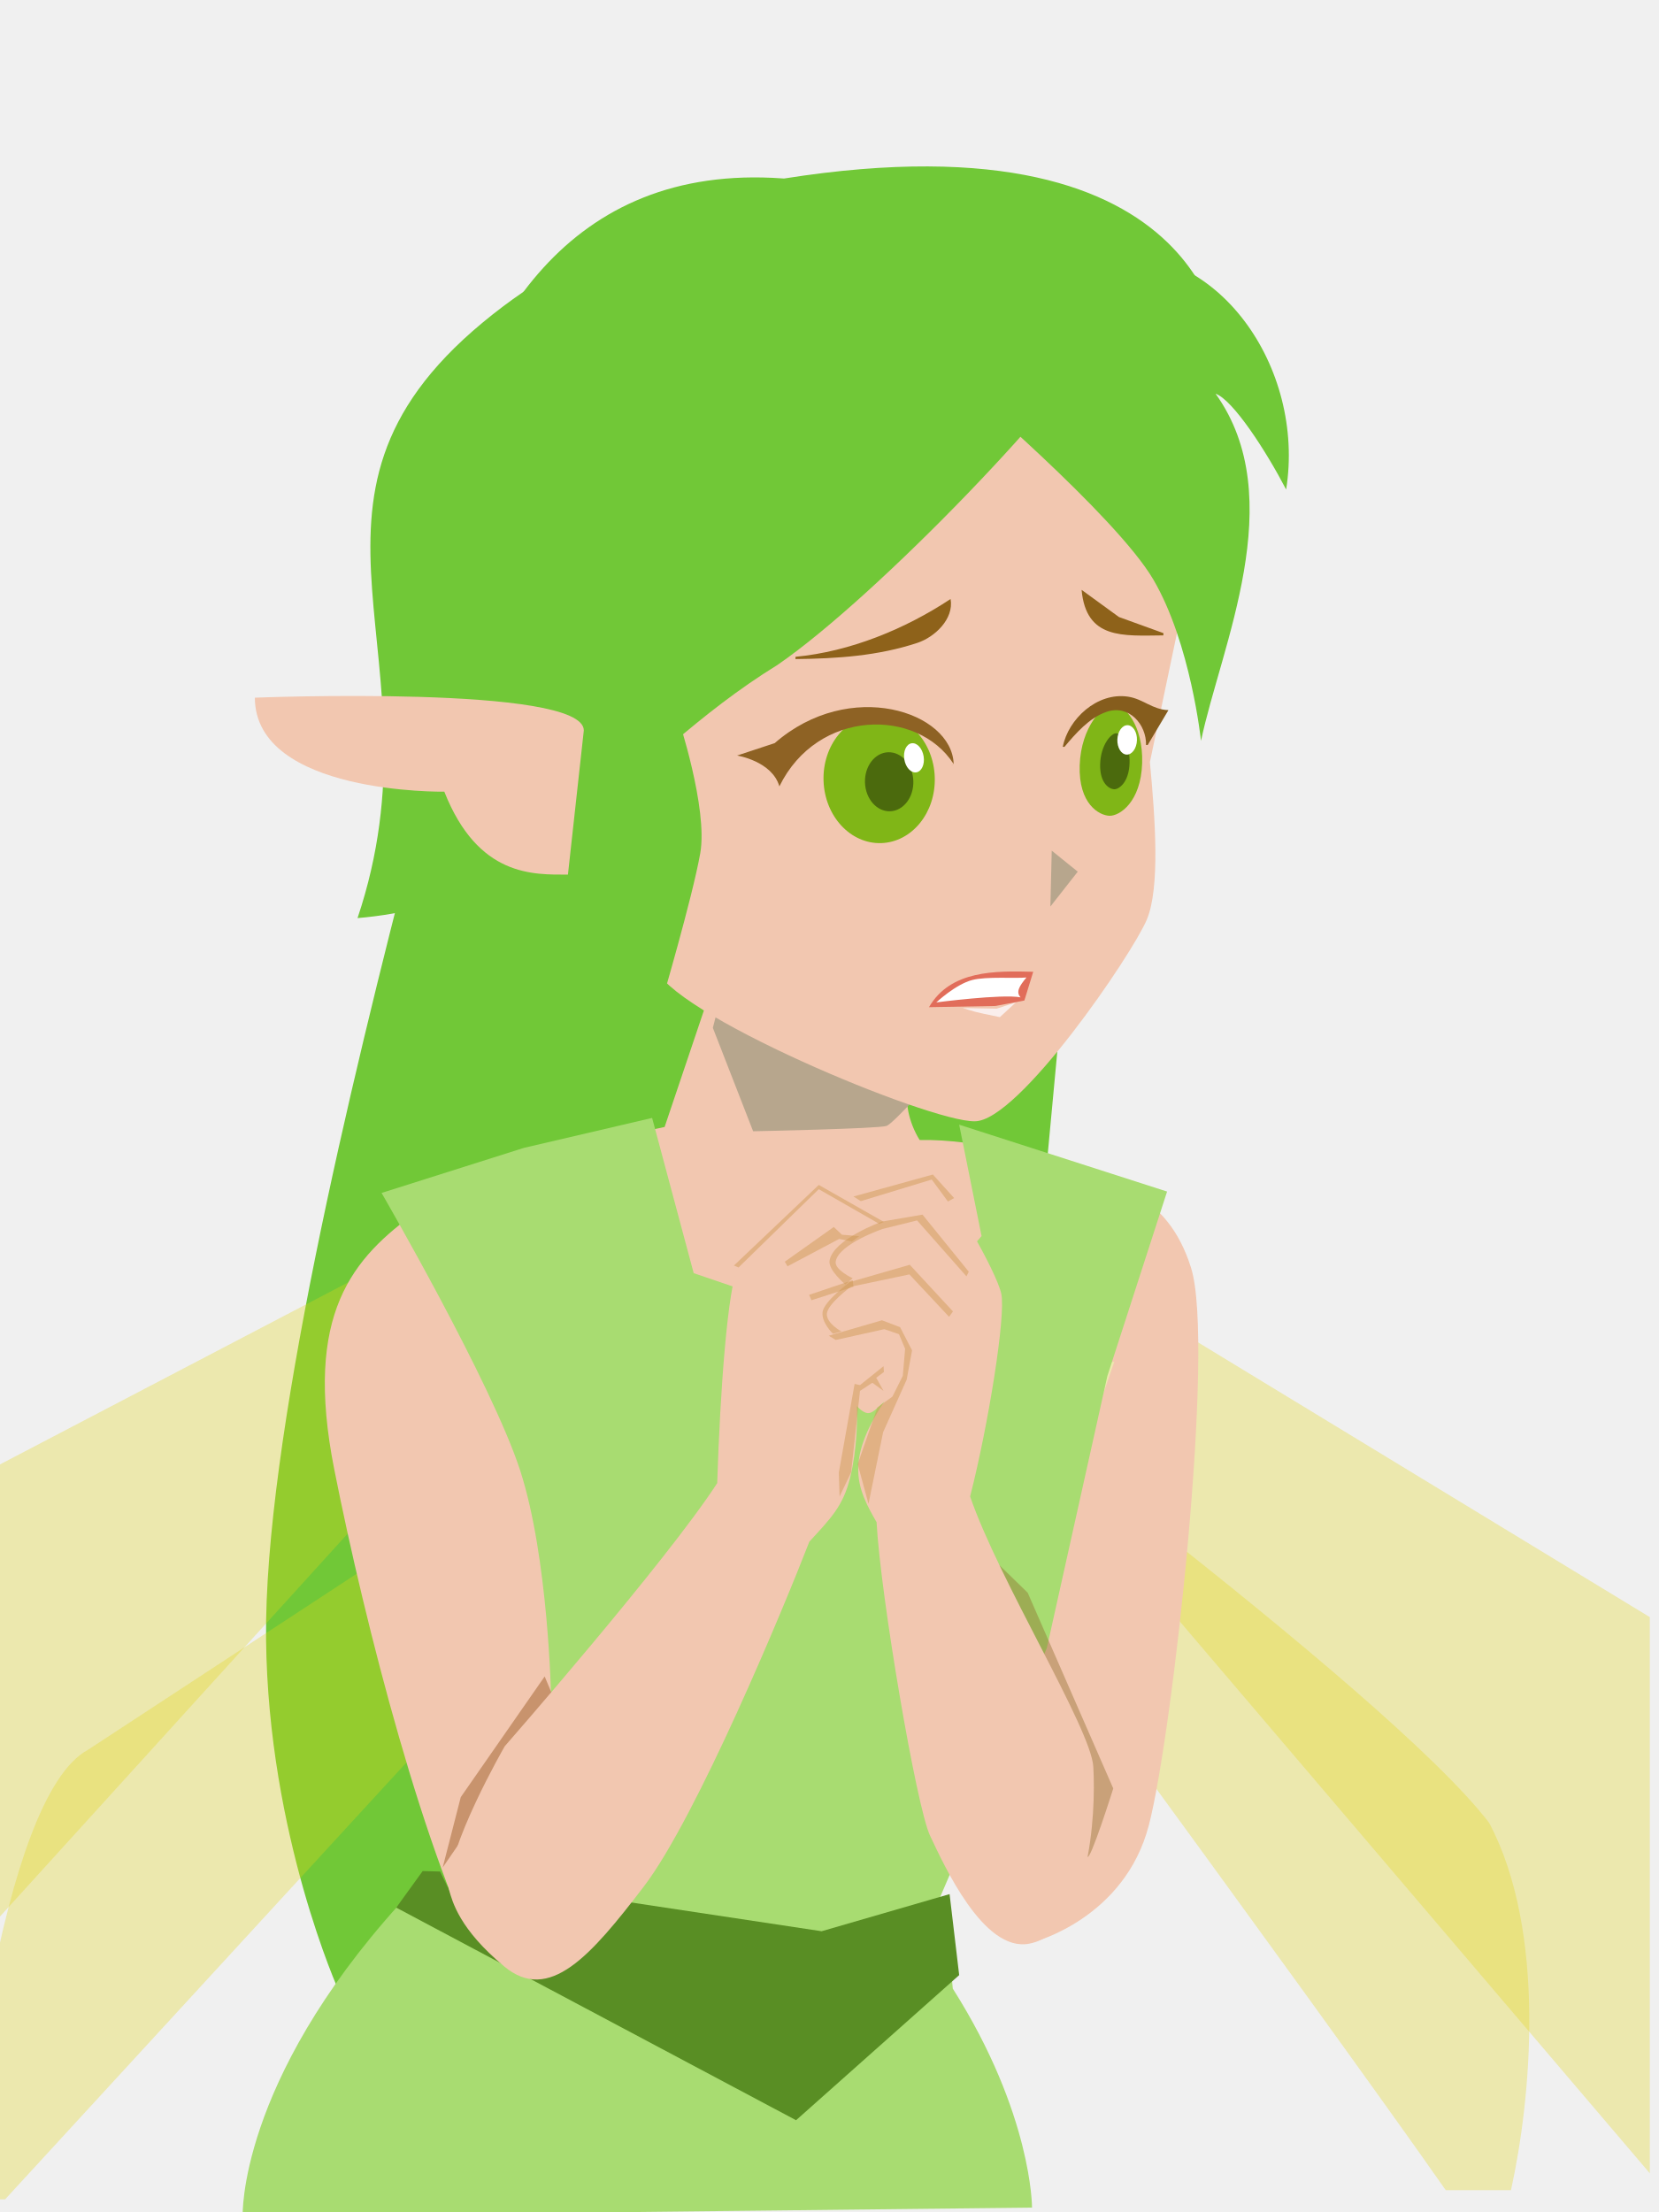
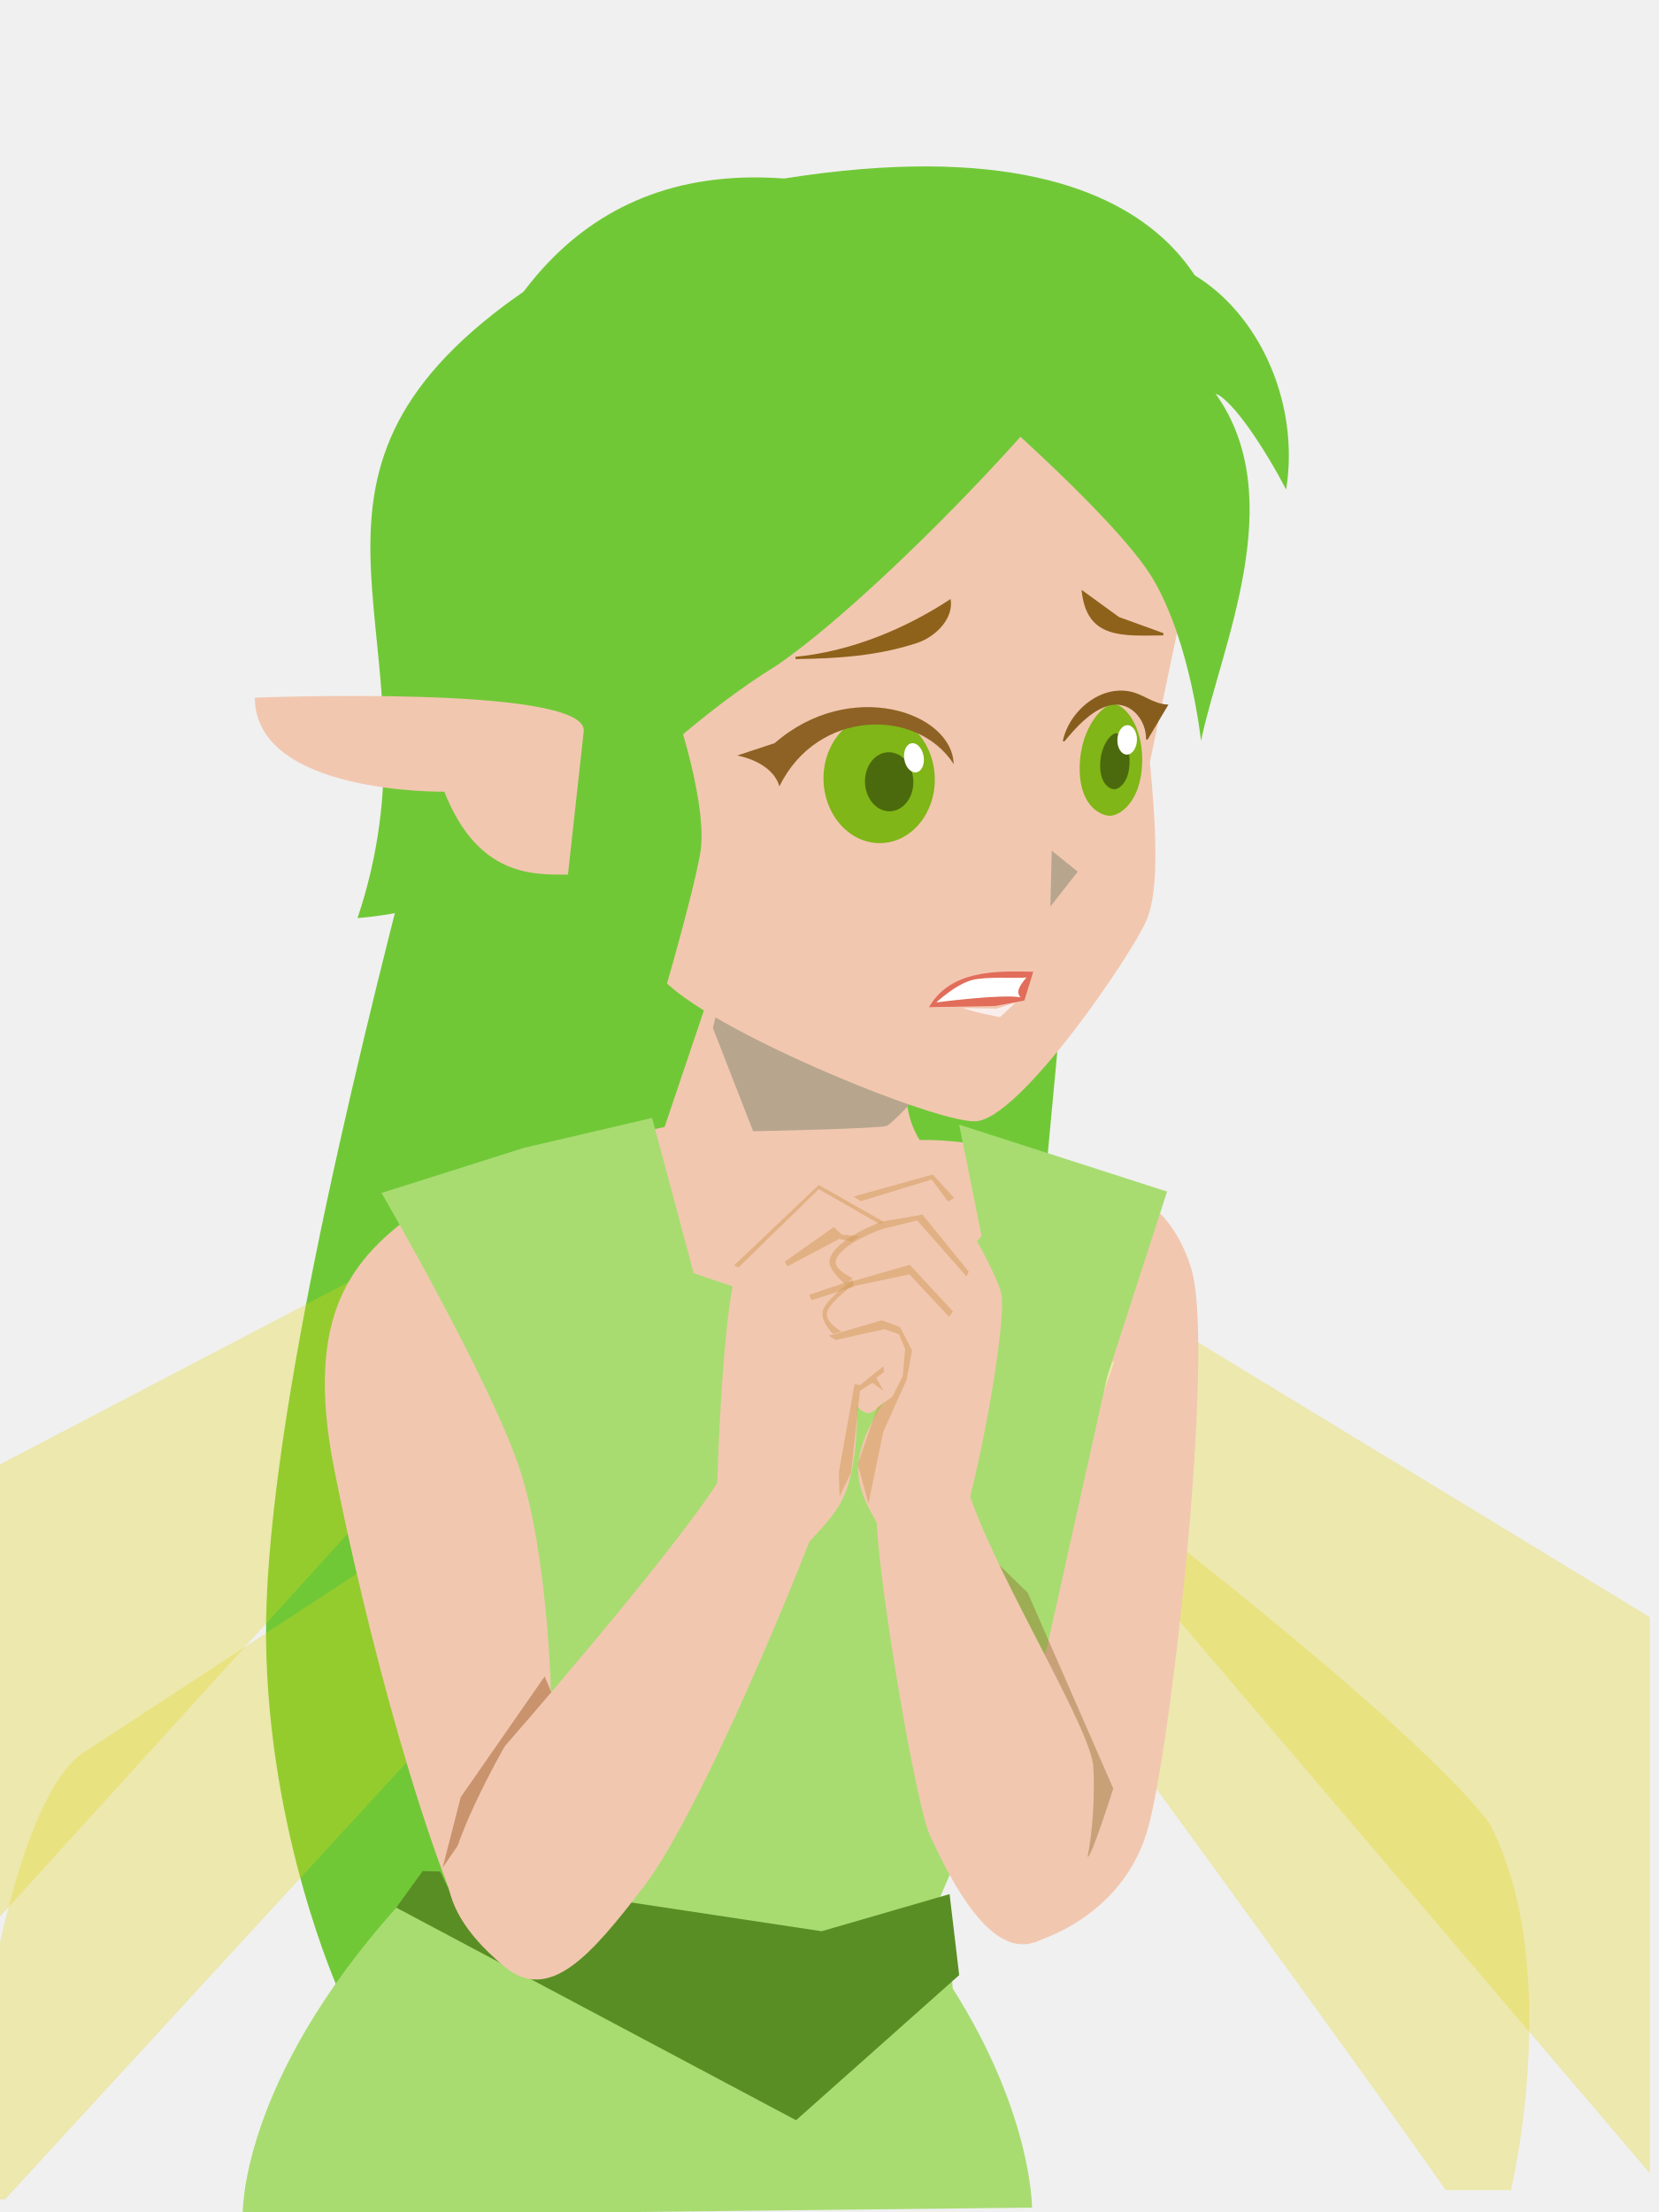
<svg xmlns="http://www.w3.org/2000/svg" width="600" height="800" version="1.1" viewBox="0 0 159 212" id="svg29" xml:space="preserve">
  <defs id="defs29" />
  <path d="m75 17.1c-41.3-2.96-35.2 62.8-35.2 62.8-6.3 24.2-14.5 58.4-14.3 77.2s7.01 33.8 7.01 33.8l30.5-9.49 23.5 10.5 13.7-79.1 5.93-63.5 11.1-15.1s-0.366-23.7-42.1-17.1z" fill="#71c837" id="path1" />
  <g fill="#e1d31c" fill-opacity="0.312" stroke-width="0.265" id="g4" transform="translate(-0.8414185,-1.613189)">
    <path d="m 90.5,115 -3.34,10.6 71.8,84.3 V 156.6 L 90.56,115 Z" id="path2" />
    <path d="m 86.7,129 -0.596,9.12 c 0,0 40.5,55.1 53.3,73.4 h 6.25 c 1.93,-8.72 3.44,-24.8 -2.09,-35.2 -9.75,-12.8 -57,-47.4 -57,-47.4 z" id="path3" />
    <path d="M 64.7,133 9.3,169.3 c -4.29,2.29 -7.31,12.3 -9.35,22.7 v 20.4 h 1.38 l 63.3,-68.9 -0.197,-10.8 z" id="path4" />
  </g>
  <path d="m 60.241,108.854 -60.882,31.832 v 43.7 l 65.2,-71.8 c -1.945,-0.916 -3.146,-2.032 -4.318,-3.732 z" fill="#e1d31c" fill-opacity="0.312" stroke-width="0.265" id="path6" />
  <path style="fill:#f2c7b0;fill-opacity:1;stroke:none;stroke-width:0.115;stroke-dasharray:none" d="m 110.11,174.923 c 2.313,-8.94 6.357,-45.984 4.046,-53.399 -2.312,-7.415 -7.74,-7.929 -10.485,-9.178 -2.745,-1.249 -9.937,-3.191 -15.534,-3.087 -2.258,-3.696 -0.787,-7.231 -0.787,-7.231 l -18.306,-9.874 -5.347,15.857 c 0,0 -17.443,3.607 -23.668,8.069 -6.224,4.462 -10.957,9.802 -7.991,24.761 2.966,14.959 8.757,37.454 14.549,48.15 9.346,-7.075 10.964,-19.145 10.964,-19.145 0,0 -4.252,-21.828 -6.688,-30.771 5.37,-5.646 26.316,-4.57 26.316,-4.57 l 29.619,-4.008 -3.329,9.659 -4.908,25.583 0.543,20.373 c 0,0 8.691,-2.249 11.004,-11.189 z" id="path35696-3-5" />
  <path style="fill:#a8dc71;fill-opacity:1;stroke:none;stroke-width:0.119;stroke-dasharray:none" d="m 91.928,107.791 2.146,10.673 -8.583,10.026 -19.006,-6.469 -3.985,-14.878 -12.304,2.875 -13.626,4.315 c 0,0 10.569,18.232 13.28,26.587 2.712,8.355 2.966,21.721 2.966,21.721 0,0 -3.715,11.3 -8.196,17.43 -1.983,2.713 -4.77,0.231 -6.337,2.431 -15.502,17.161 -15.027,29.914 -15.027,29.914 l 75.655,-0.836 c 0,0 0.032,-8.959 -7.596,-20.992 -0.415,-5.238 -1.226,-8.733 -1.226,-8.733 l 10.239,-23.898 5.798,-26.058 5.728,-17.7 z" id="path35702-1" />
  <path style="fill:#8d6a2a;fill-opacity:0.41;stroke:none;stroke-width:0.119;stroke-dasharray:none;stroke-opacity:0.526" d="m 94.513,148.77 3.983,3.879 8.2,18.759 c 0,0 -2.256,7.166 -2.486,6.519 -0.23,-0.647 -9.697,-29.157 -9.697,-29.157 z" id="path35705" />
  <path style="fill:#cf9854;fill-opacity:0.479;stroke:none;stroke-width:0.119;stroke-dasharray:none" d="M 95.441,129.022 Z" id="path35691-1" />
  <path style="fill:#975520;fill-opacity:0.459;stroke:none;stroke-width:0.119;stroke-dasharray:none;stroke-opacity:0.526" d="m 52.202,160.672 -8.042,11.567 -1.731,6.742 10.837,-15.766 z" id="path35706" />
  <g fill="none" stroke-linecap="round" stroke-linejoin="round" id="g11">
    <circle r="0" stroke="#c53822" stroke-width="2.26" style="paint-order:stroke markers fill" id="circle6" />
    <g stroke="#924019" id="g9">
      <circle r="0" stroke-width="1.29" style="paint-order:stroke markers fill" id="circle7" />
      <circle transform="scale(1,-1)" r="0" stroke-width="3.6" style="paint-order:stroke markers fill" id="circle8" />
      <circle transform="scale(1,-1)" r="0" stroke-width="3.6" style="paint-order:stroke markers fill" id="circle9" />
    </g>
    <circle transform="scale(1,-1)" r="0" stroke="#4d4320" stroke-width="4.38" style="paint-order:stroke markers fill" id="circle10" />
    <circle transform="scale(1,-1)" r="0" stroke="#4d4320" stroke-width="3.52" style="paint-order:stroke markers fill" id="circle11" />
  </g>
  <path d="m70.3 90.8-1.98 7.71 3.86 9.91s12.1-0.238 12.8-0.516 4.57-4.65 4.57-4.65l-0.215-7.2z" fill="#b7a68d" id="path13" />
  <path d="m 114.418,52.97 -4.21,20.069 c 0.515,5.507 0.981,12.036 -0.296,15.097 -1.37,3.284 -12.275,19.34 -16.492,19.329 -4.358,0.079 -29.679,-10.471 -30.689,-14.917 0,0 -21.115,-11.72 -24.331,-22.634 -3.216,-10.915 -1.733,-48.586 35.871,-47.416 37.604,1.188 37.064,32.77 37.064,32.77 z" fill="#f2c7b0" id="path14" style="stroke-width:1.027" />
  <path d="m 109.463,73.165 c -0.121,3.716 -2.168,5.054 -3.137,5.02 -0.968,-0.034 -2.969,-1.115 -2.847,-4.836 0.121,-3.716 2.291,-5.91 3.26,-5.876 0.968,0.034 2.846,1.965 2.725,5.681 z" fill="#80b617" stroke-width="1.525" id="path15" />
  <path d="m 108.259,73.125 c -0.056,1.864 -1.02,2.536 -1.478,2.519 -0.456,-0.017 -1.396,-0.561 -1.34,-2.423 0.056,-1.864 1.078,-2.961 1.533,-2.944 0.456,0.017 1.341,0.988 1.285,2.849 z" fill="#4b6a0d" stroke-width="0.742" id="path16" />
  <path d="m 100.799,81.526 2.494,2.015 -2.623,3.343 z" fill="#b7a68d" id="path21" style="stroke-width:1.027" />
  <ellipse cx="110.36" cy="67.224" rx="0.939" ry="1.41" fill="#ffffff" id="ellipse22" style="stroke-width:1.027" transform="rotate(1.934821)" />
  <path d="m 64.959,68.709 c 0,0 2.92,8.774 2.152,13.08 -0.768,4.307 -3.734,14.382 -3.734,14.382 l -22.549,-0.529 6.234,-31.53 z" fill="#71c837" id="path23" style="stroke-width:1.027" />
  <path d="M 105.647,31.662 C 103.065,37.258 84.228,57.053 74.512,63.729 59.436,73.025 52.708,86.435 34.266,87.991 42.707,62.862 25.553,48.114 46.231,30.937 66.909,13.76 93.02,18.398 105.649,31.602 Z" fill="#71c837" id="path26" style="stroke-width:1.027" />
  <path d="m 91.878,36.6 c 0,0 15.067,12.816 18.657,18.941 3.589,6.125 4.571,15.463 4.571,15.463 1.898,-9.041 8.598,-23.223 1.396,-33.272 1.667,0.598 4.822,5.455 6.763,9.183 1.859,-11.644 -6.571,-23.925 -17.848,-22.505 -2.123,-2.383 -15.917,-9.513 -17.856,-5.186 z" fill="#71c837" id="path27" style="stroke-width:1.027" />
  <path d="m 55.953,70.006 c 0.01,-4.392 -31.527,-3.14 -31.527,-3.14 0.021,9.296 18.158,9.01 18.158,9.01 3.245,8.204 8.558,7.945 11.848,7.946 z" fill="#f2c7b0" id="path28" style="stroke-width:1.027" />
  <ellipse cx="81.693" cy="77.456" rx="5.332" ry="6.15" fill="#80b617" id="ellipse17" style="stroke-width:1.027" transform="rotate(-1.932665)" />
  <path d="M 91.39,73.212 C 87.918,67.826 78.347,67.909 74.697,75.366 73.994,72.939 70.643,72.412 70.643,72.412 l 3.608,-1.192 c 7.201,-6.276 16.981,-3.004 17.149,1.993 -0.491,0.41 -0.011,3.56e-4 -0.011,3.56e-4 z" fill="#8e6224" id="path18" style="stroke-width:1.027" />
  <ellipse cx="82.642" cy="77.756" rx="2.318" ry="2.83" fill="#4b6a0d" stroke-width="1.345" id="ellipse28" transform="rotate(-1.932665)" />
  <ellipse transform="matrix(0.989686,-0.143254,0.1551719,0.9878875,0,0)" cx="75.269" cy="84.435" rx="0.938" ry="1.411" fill="#ffffff" id="ellipse29" style="stroke-width:1.027" />
-   <path style="fill:#865d1d;stroke:none;stroke-width:0.152" d="m 101.861,71.576 0.156,0.005 c 1.056,-1.262 2.374,-2.785 4.021,-3.353 2.188,-0.755 3.848,1.247 3.801,3.172 l 0.156,0.005 1.989,-3.345 c -1.56,-0.053 -2.403,-1.066 -3.865,-1.29 -2.976,-0.455 -5.749,2.159 -6.259,4.805 z" id="path4471" />
+   <path style="fill:#865d1d;stroke:none;stroke-width:0.152" d="m 101.861,71.046 0.156,0.005 c 1.056,-1.262 2.374,-2.785 4.021,-3.353 2.188,-0.755 3.848,1.247 3.801,3.172 l 0.156,0.005 1.989,-3.345 c -1.56,-0.053 -2.403,-1.066 -3.865,-1.29 -2.976,-0.455 -5.749,2.159 -6.259,4.805 z" id="path4471" />
  <path d="m 95.521,96.67 1.839,-0.599 -1.531,1.413 c -2.811,-0.573 -2.326,-0.513 -3.575,-0.876 z" fill="#faeeec" id="path19" style="stroke-width:1.045" />
  <path style="fill:#e16d5a;stroke:none;stroke-width:0.621" d="m 89.036,96.529 6.364,-0.116 2.777,-0.523 0.848,-2.755 c -3.641,-0.094 -7.931,-0.159 -9.99,3.394 z" id="path2686" />
  <path style="fill:#8e621a;stroke:none;stroke-width:0.814" d="m 91.105,57.408 c -4.357,2.88 -9.62,5.043 -14.861,5.54 l -0.007,0.216 c 3.937,-0.036 7.939,-0.301 11.706,-1.558 1.638,-0.547 3.499,-2.278 3.163,-4.197 z" id="path866-7" />
  <path style="fill:#8e621a;stroke:none;stroke-width:0.814" d="m 103.66,56.531 c 0.44,4.768 3.941,4.401 7.837,4.365 l 0.007,-0.216 -4.264,-1.545 z" id="path805-5" />
  <path style="fill:#ffffff;fill-opacity:1;stroke-width:0.14;stroke-opacity:0.526" d="m 89.738,96.071 c 0,0 6.266,-0.822 8.076,-0.485 -0.458,-0.493 -0.158,-1.041 0.562,-1.903 -1.076,0.108 -3.82,-0.112 -5.183,0.238 -1.604,0.412 -3.455,2.15 -3.455,2.15 z" id="path6142" />
  <path style="fill:#598e24;fill-opacity:1;stroke:none;stroke-width:0.119;stroke-dasharray:none" d="m 91.009,181.534 0.92,7.762 -15.634,13.908 -38.318,-20.376 2.531,-3.503 1.671,0.042 1.293,2.645 0.513,-2.168 34.762,5.247 z" id="path35703-8" />
  <path style="fill:#f2c7b0;fill-opacity:1;stroke-width:0.215;stroke-opacity:0.526" d="m 98.635,186.284 c 5.782,-1.109 6.425,-12.298 6.148,-16.963 -0.216,-3.639 -9.077,-17.899 -11.805,-25.899 1.744,-6.817 3.432,-17.324 2.988,-19.419 -0.444,-2.095 -4.938,-10.028 -6.407,-10.786 -1.469,-0.759 -7.561,1.967 -7.561,1.967 0,0 -2.2,-1.35 -3.495,-1.401 -1.295,-0.051 -6.622,5.394 -7.697,7.415 -1.075,2.021 -1.794,12.293 -2.068,20.946 -4.894,7.544 -20.367,25.224 -20.367,25.224 0,0 -5.704,9.894 -5.341,13.728 0.327,1.173 1.005,3.804 5.303,7.376 4.298,3.572 8.296,-1.021 13.366,-7.657 5.07,-6.637 13.415,-26.726 15.87,-33.06 2.012,-2.195 3.234,-3.388 3.909,-6.136 0.675,-2.748 0.701,-5.617 0.641,-6.854 1.16,1.165 1.423,0.668 2.631,-0.43 -3.818,5.74 -2.585,8.356 -0.738,11.55 0.369,7.001 3.82,27.31 5.129,30.056 1.308,2.746 5.088,11.189 9.495,10.344 z" id="path6143-2" />
  <path style="fill:#cf9854;fill-opacity:0.479;stroke-width:0.215;stroke-opacity:0.526" d="m 81.574,141.1 0.85,-7.798 1.183,-0.776 1.072,0.776 -0.702,-1.257 0.739,-0.554 -0.037,-0.554 -2.255,1.811 -0.517,-0.111 -1.515,8.501 0.074,2.291 z" id="path6144-9" />
  <path style="fill:#cf9854;fill-opacity:0.479;stroke-width:0.215;stroke-opacity:0.526" d="m 79.431,128.016 0.665,0.407 4.657,-1.035 1.404,0.48 0.591,1.404 -0.222,2.587 -0.998,1.996 -1.441,1.035 -1.885,5.433 1.035,3.807 1.404,-6.874 2.255,-5.027 0.517,-2.809 -1.146,-2.218 -1.737,-0.665 z" id="path6145-1" />
  <path style="fill:#cf9854;fill-opacity:0.479;stroke-width:0.215;stroke-opacity:0.526" d="m 90.962,126.205 0.37,-0.517 -4.139,-4.472 -5.766,1.663 c 0,0 -2.436,1.828 -2.587,2.846 -0.152,1.018 0.998,2.107 0.998,2.107 l 0.813,-0.222 c 0,0 -1.457,-0.773 -1.404,-1.7 0.053,-0.927 2.291,-2.587 2.291,-2.587 l 5.618,-1.183 z" id="path6146-2" />
  <path style="fill:#cf9854;fill-opacity:0.479;stroke-width:0.215;stroke-opacity:0.526" d="m 92.625,122.325 -4.731,-5.359 -3.289,0.813 c 0,0 -4.186,1.43 -4.509,3.105 -0.156,0.806 1.626,1.626 1.626,1.626 l -0.702,0.591 c 0,0 -1.674,-1.39 -1.515,-2.291 0.361,-2.056 5.027,-3.733 5.027,-3.733 l 3.881,-0.665 4.435,5.47 z" id="path6147-7" />
  <path style="fill:#cf9854;fill-opacity:0.479;stroke-width:0.215;stroke-opacity:0.526" d="m 77.768,124.616 4.029,-1.294 -0.074,-0.628 -4.176,1.404 z" id="path6148-0" />
  <path style="fill:#cf9854;fill-opacity:0.479;stroke-width:0.215;stroke-opacity:0.526" d="m 75.217,120.92 4.694,-3.326 0.776,0.739 1.663,0.148 -0.702,0.517 -1.22,-0.259 -4.953,2.624 z" id="path6149-9" />
  <path style="fill:#cf9854;fill-opacity:0.479;stroke-width:0.215;stroke-opacity:0.526" d="m 70.782,121.475 7.688,-7.503 5.803,3.326 0.444,-0.185 -6.246,-3.548 -8.131,7.725 z" id="path6150-3" />
  <path style="fill:#cf9854;fill-opacity:0.479;stroke-width:0.215;stroke-opacity:0.526" d="m 82.498,115.118 6.801,-2.07 1.552,2.107 0.591,-0.333 -2.033,-2.255 -7.614,2.107 z" id="path6151-6" />
</svg>
